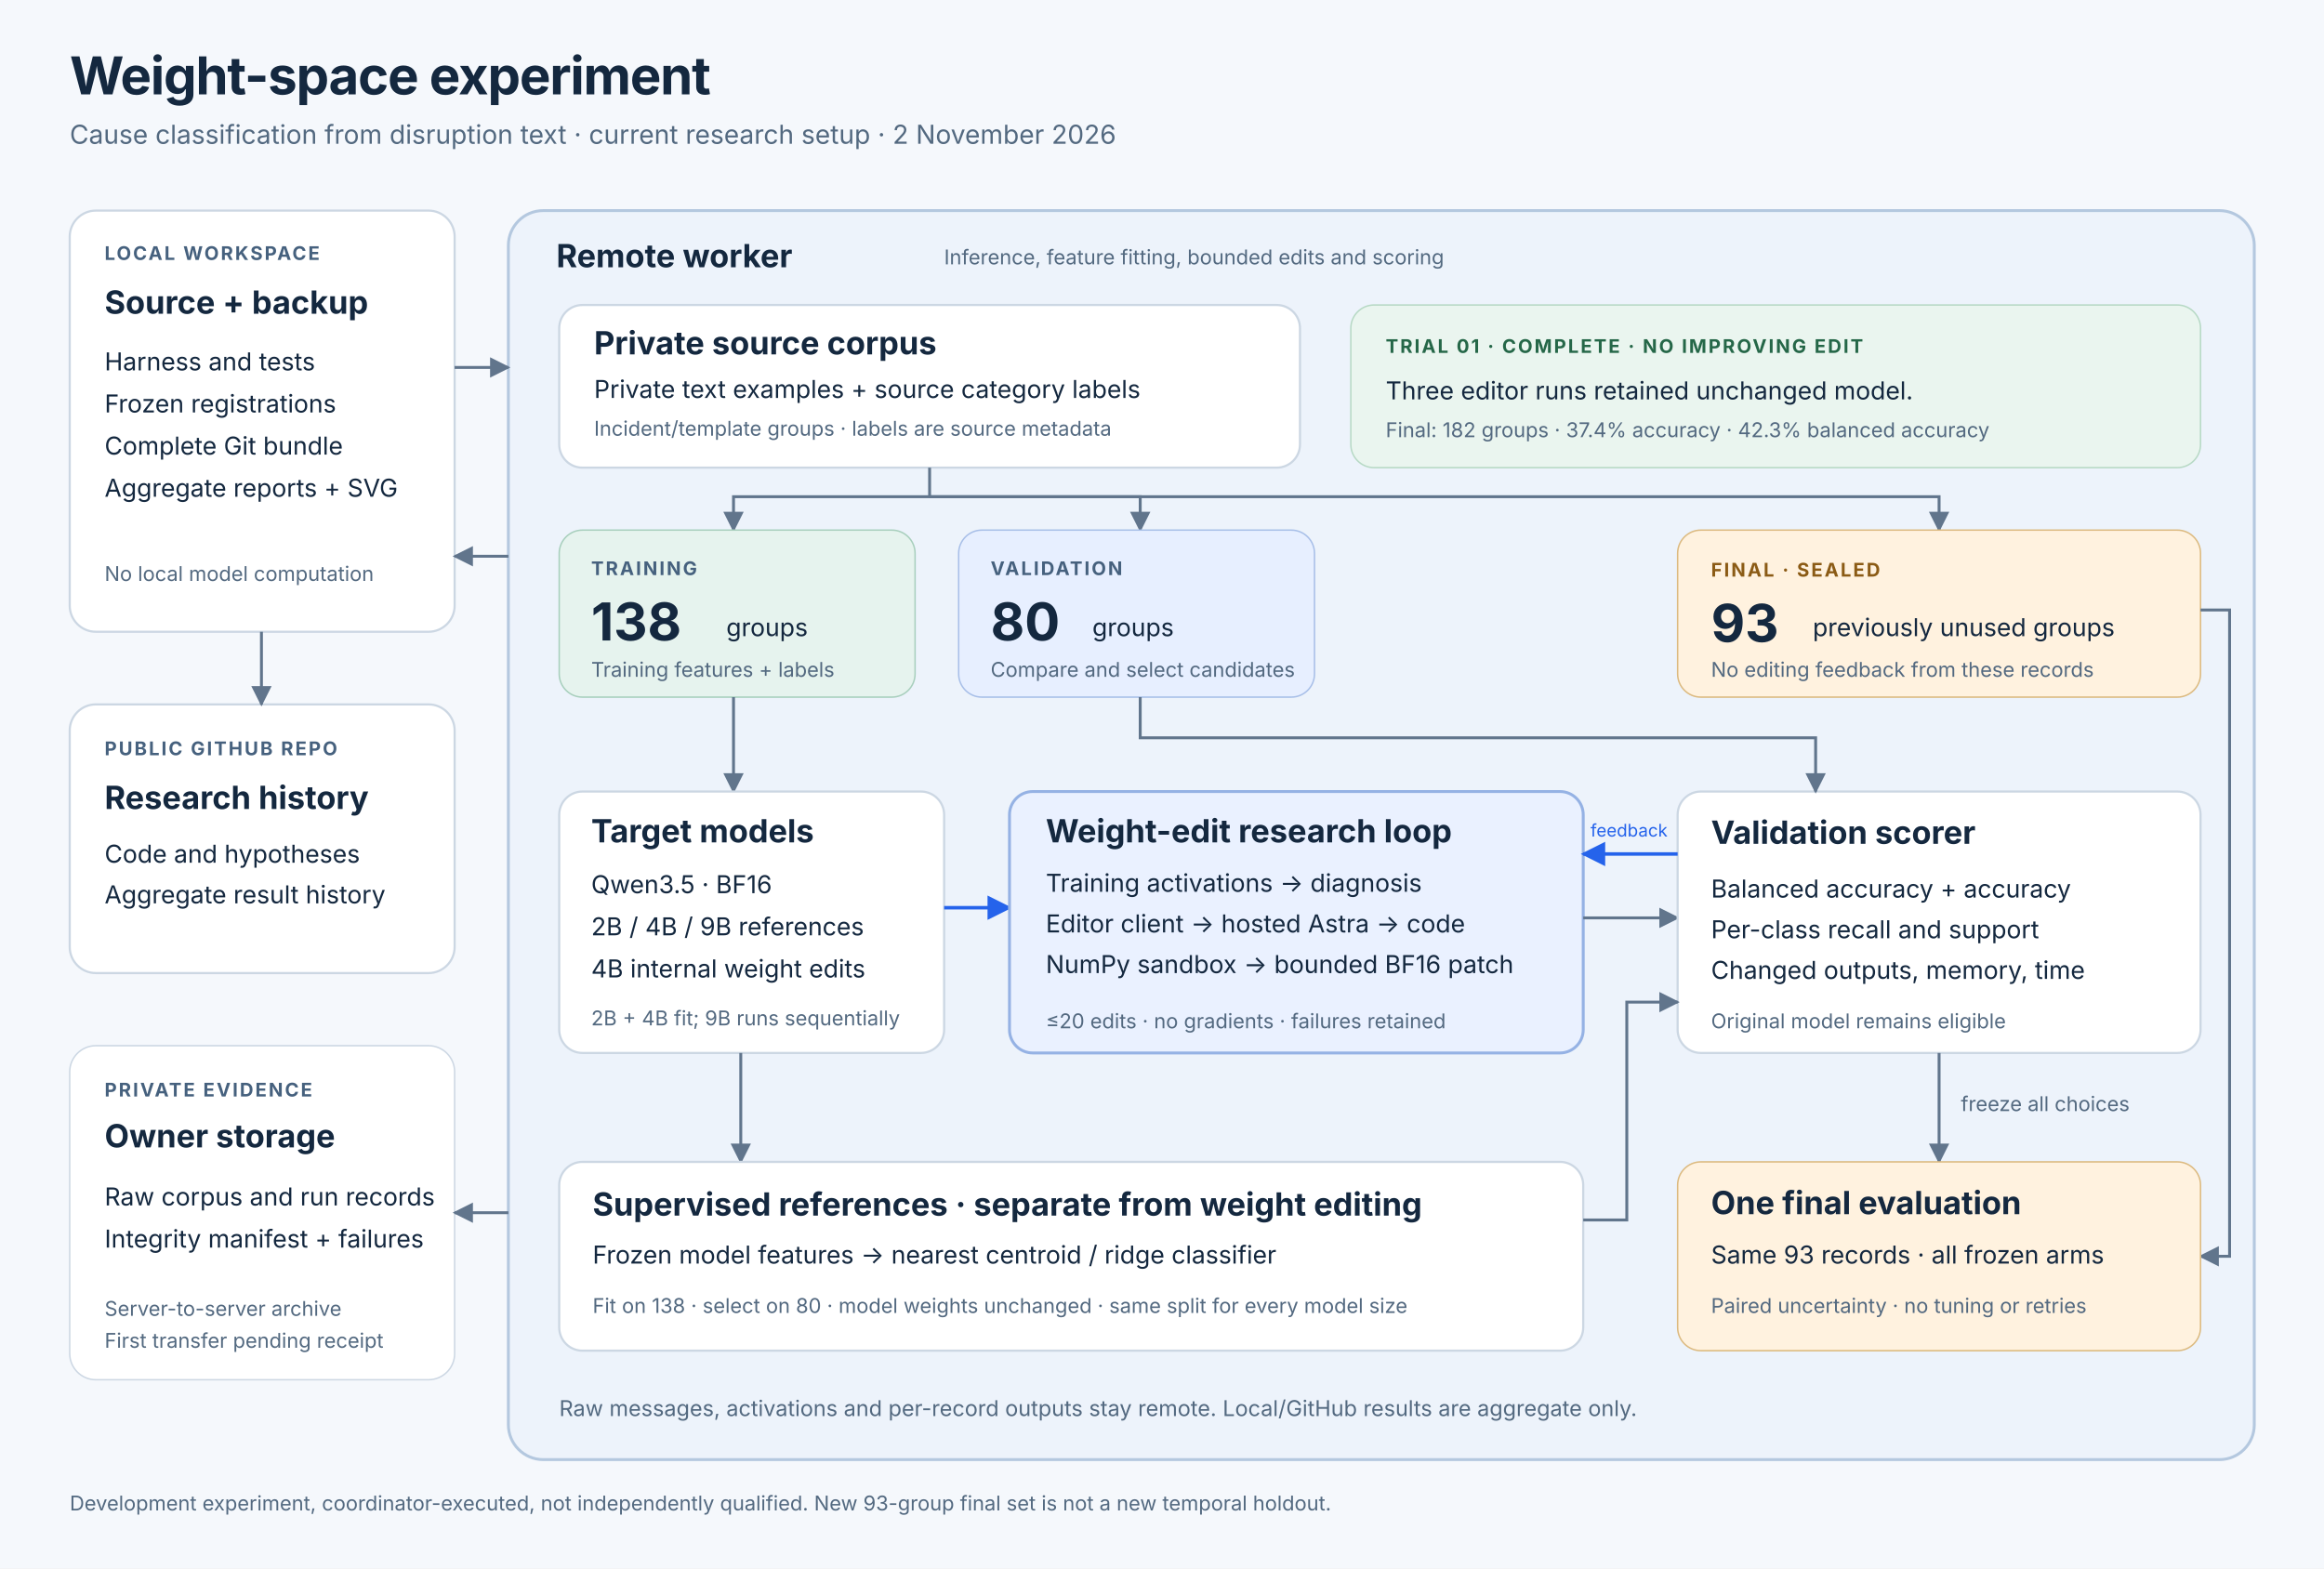
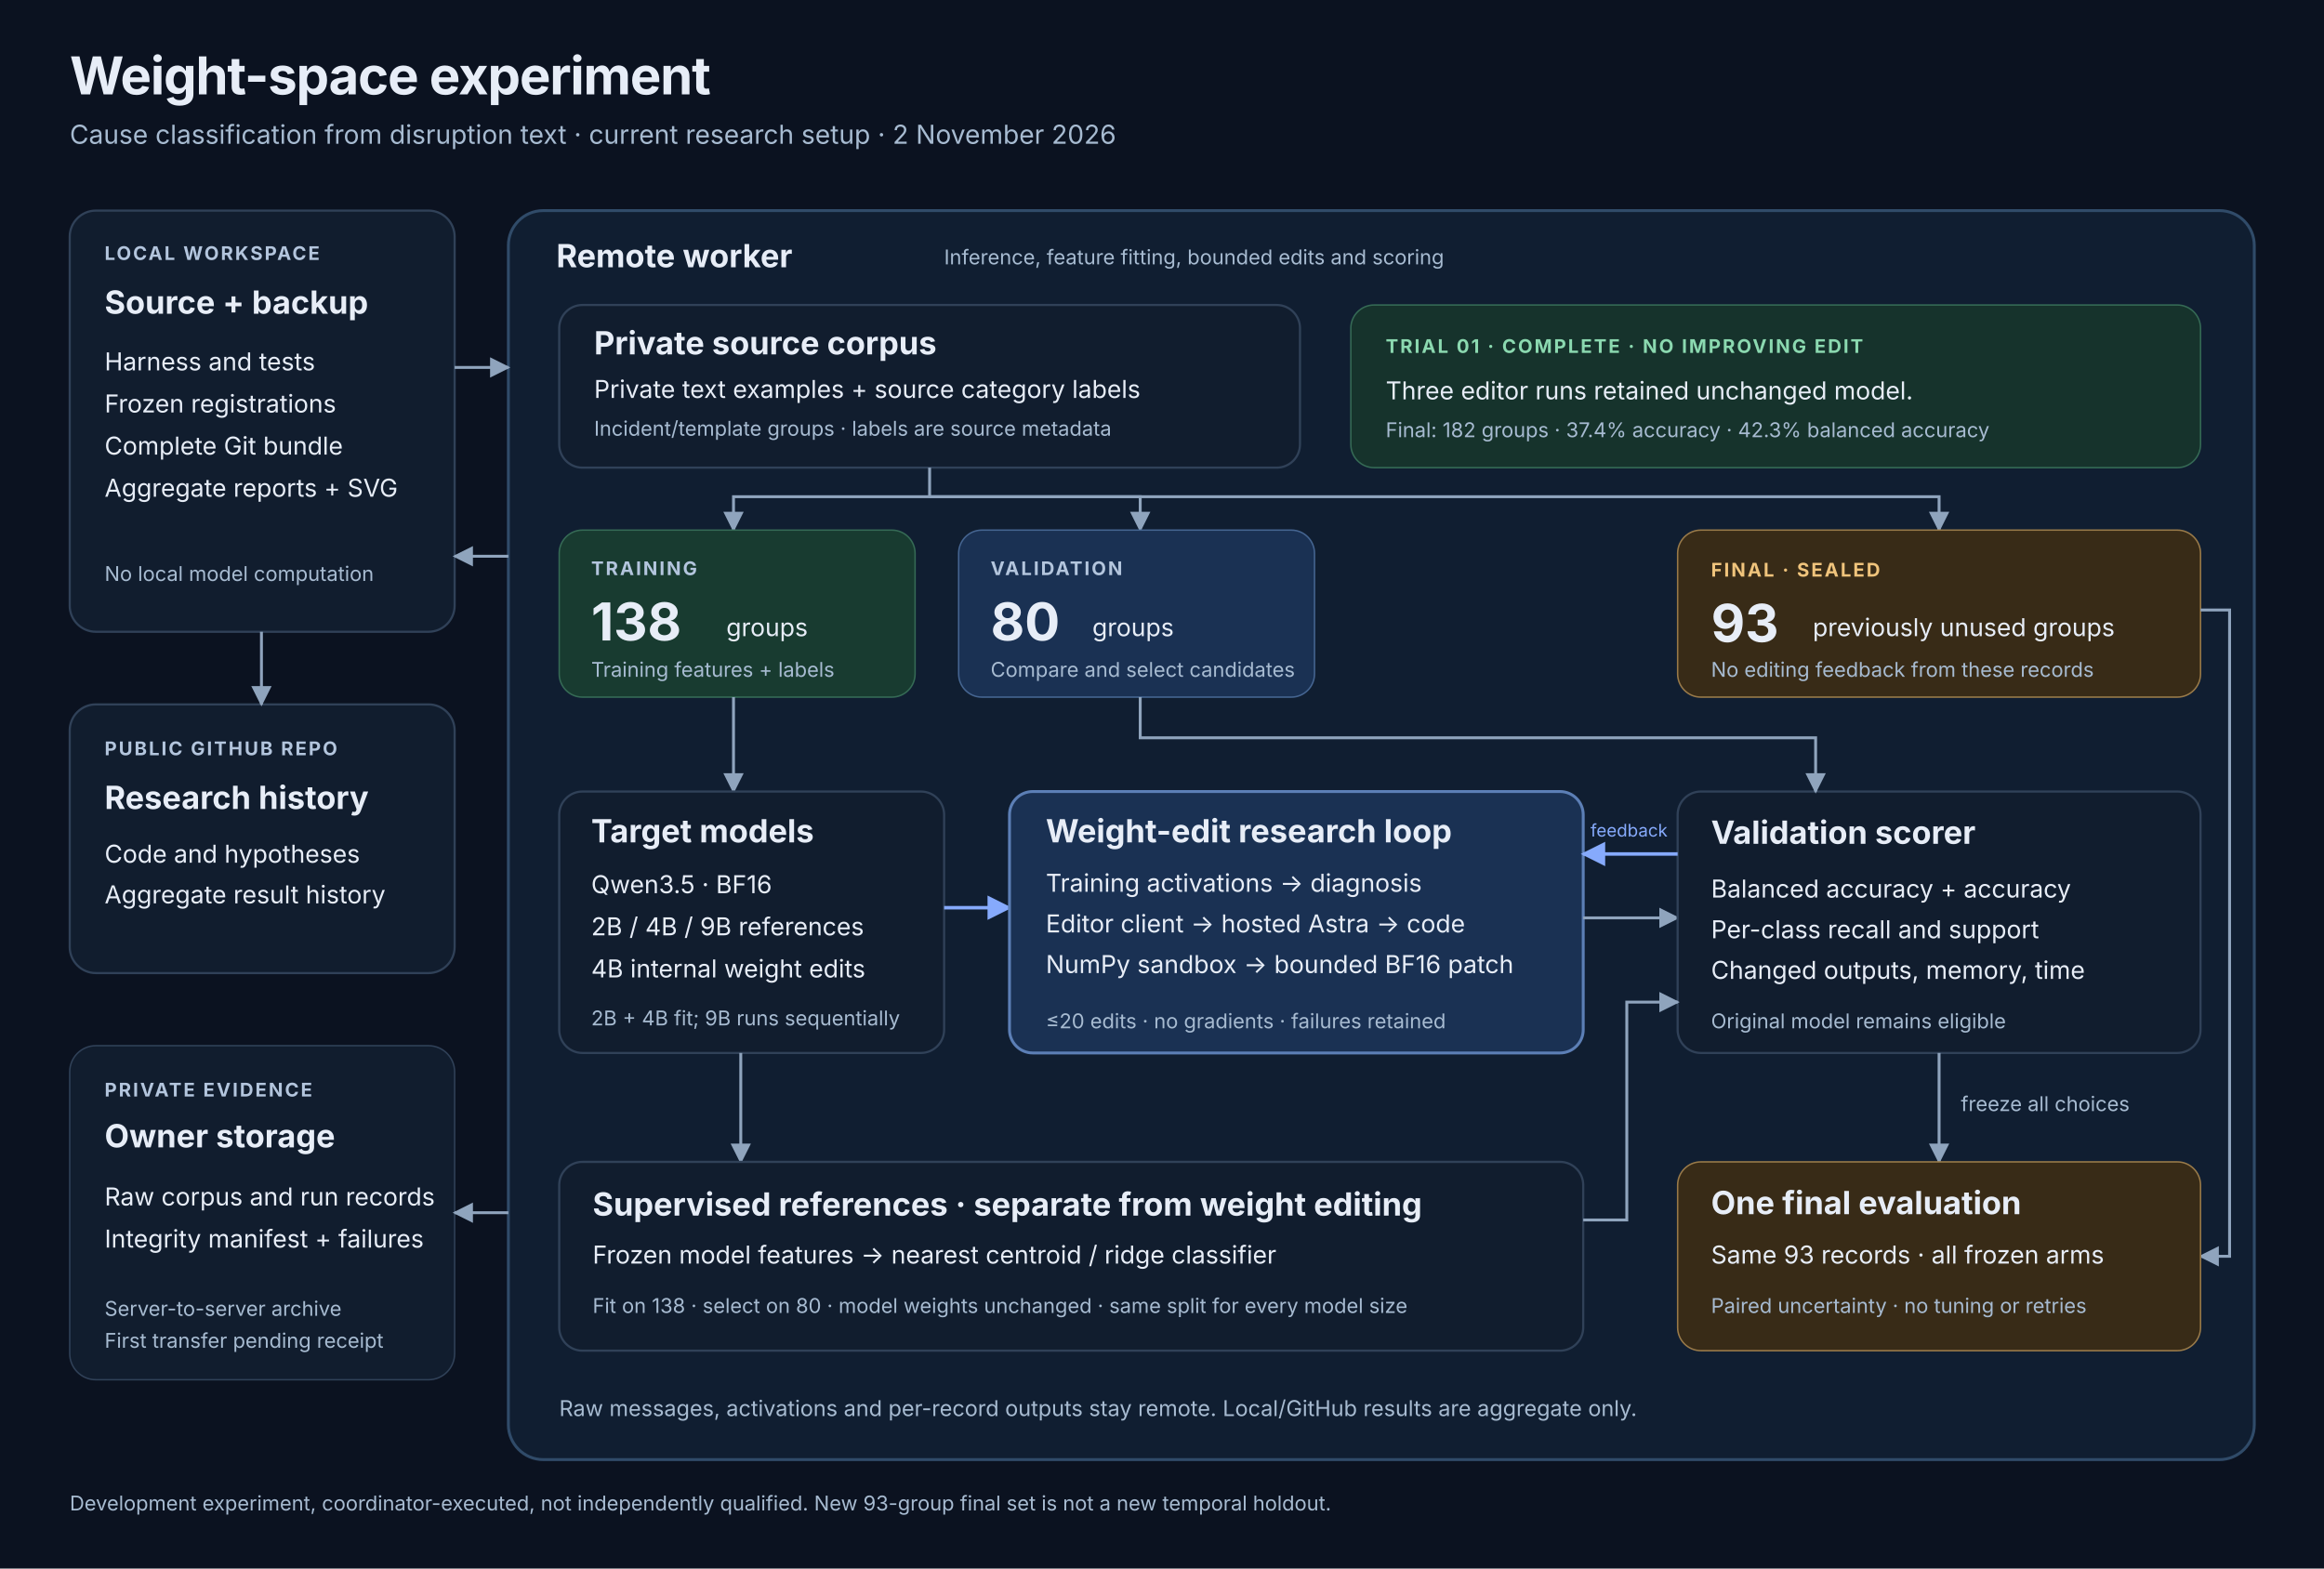
<svg xmlns="http://www.w3.org/2000/svg" width="1600" height="1080" viewBox="0 0 1600 1080" role="img" aria-labelledby="title desc">
  <defs>
    <marker id="arrow" viewBox="0 0 10 10" refX="9" refY="5" markerWidth="7" markerHeight="7" orient="auto-start-reverse">
-       <path d="M0 0 10 5 0 10z" fill="#61758c" />
+       <path d="M0 0 10 5 0 10z" fill="#8fa4bd" />
    </marker>
    <marker id="blue" viewBox="0 0 10 10" refX="9" refY="5" markerWidth="7" markerHeight="7" orient="auto-start-reverse">
-       <path d="M0 0 10 5 0 10z" fill="#2563eb" />
+       <path d="M0 0 10 5 0 10z" fill="#86aafc" />
    </marker>
    <style>
-       text{font-family:Inter,Arial,sans-serif;fill:#14283f} .title{font-size:36px;font-weight:750;letter-spacing:-.7px}.subtitle{font-size:18px;fill:#536980}.h{font-size:22px;font-weight:700}.body{font-size:17px}.small{font-size:14px;fill:#536980}.eyebrow{font-size:13px;font-weight:700;letter-spacing:1.3px;fill:#46617e}.box{fill:#fff;stroke:#ccd7e3;stroke-width:1.5}.flow{fill:none;stroke:#61758c;stroke-width:2;marker-end:url(#arrow)}.feedback{fill:none;stroke:#2563eb;stroke-width:2.4;marker-end:url(#blue)}.thin{fill:none;stroke:#99aabd;stroke-width:1.5;stroke-dasharray:5 5}.stat{font-size:36px;font-weight:750}.note{font-size:15px;fill:#536980}
+       text{font-family:Inter,Arial,sans-serif;fill:#e7edf7} .title{font-size:36px;font-weight:750;letter-spacing:-.7px}.subtitle{font-size:18px;fill:#a7bbd1}.h{font-size:22px;font-weight:700}.body{font-size:17px}.small{font-size:14px;fill:#a7bbd1}.eyebrow{font-size:13px;font-weight:700;letter-spacing:1.3px;fill:#b3c5dd}.box{fill:#111d2e;stroke:#304158;stroke-width:1.5}.flow{fill:none;stroke:#8fa4bd;stroke-width:2;marker-end:url(#arrow)}.feedback{fill:none;stroke:#86aafc;stroke-width:2.4;marker-end:url(#blue)}.thin{fill:none;stroke:#667f9b;stroke-width:1.5;stroke-dasharray:5 5}.stat{font-size:36px;font-weight:750}.note{font-size:15px;fill:#a7bbd1}
  </style>
  </defs>
-   <rect width="1600" height="1080" fill="#f5f8fc" />
+   <rect width="1600" height="1080" fill="#0b1220" />
  <text x="48" y="65" class="title">Weight-space experiment</text>
  <text x="48" y="99" class="subtitle">Cause classification from disruption text · current research setup · 2 November 2026</text>
-   <rect x="350" y="145" width="1202" height="860" rx="24" fill="#edf3fb" stroke="#b4c8df" stroke-width="2" />
+   <rect x="350" y="145" width="1202" height="860" rx="24" fill="#101e31" stroke="#304b69" stroke-width="2" />
  <text x="383" y="184" class="h">Remote worker</text>
  <text x="650" y="182" class="small">Inference, feature fitting, bounded edits and scoring</text>
  <rect x="48" y="145" width="265" height="290" rx="18" class="box" />
  <text x="72" y="179" class="eyebrow">LOCAL WORKSPACE</text>
  <text x="72" y="216" class="h">Source + backup</text>
  <text x="72" y="255" class="body">
    <tspan x="72">Harness and tests</tspan>
    <tspan x="72" dy="29">Frozen registrations</tspan>
    <tspan x="72" dy="29">Complete Git bundle</tspan>
    <tspan x="72" dy="29">Aggregate reports + SVG</tspan>
  </text>
  <text x="72" y="400" class="small">No local model computation</text>
  <path d="M313 253H350" class="flow" />
  <path d="M350 383H313" class="flow" />
  <rect x="48" y="485" width="265" height="185" rx="18" class="box" />
  <text x="72" y="520" class="eyebrow">PUBLIC GITHUB REPO</text>
  <text x="72" y="557" class="h">Research history</text>
  <text x="72" y="594" class="body">
    <tspan x="72">Code and hypotheses</tspan>
    <tspan x="72" dy="28">Aggregate result history</tspan>
  </text>
  <path d="M180 435V485" class="flow" />
-   <rect x="48" y="720" width="265" height="230" rx="18" fill="#fff" stroke="#ccd7e3" />
+   <rect x="48" y="720" width="265" height="230" rx="18" fill="#111d2e" stroke="#304158" />
  <text x="72" y="755" class="eyebrow">PRIVATE EVIDENCE</text>
  <text x="72" y="790" class="h">Owner storage</text>
  <text x="72" y="830" class="body">
    <tspan x="72">Raw corpus and run records</tspan>
    <tspan x="72" dy="29">Integrity manifest + failures</tspan>
  </text>
  <text x="72" y="906" class="small">
    <tspan x="72">Server-to-server archive</tspan>
    <tspan x="72" dy="22">First transfer pending receipt</tspan>
  </text>
  <path d="M350 835H313" class="flow" />
  <rect x="385" y="210" width="510" height="112" rx="16" class="box" />
  <text x="409" y="244" class="h">Private source corpus</text>
  <text x="409" y="274" class="body">Private text examples + source category labels</text>
  <text x="409" y="300" class="small">Incident/template groups · labels are source metadata</text>
-   <rect x="930" y="210" width="585" height="112" rx="16" fill="#eaf5ef" stroke="#b7d9c5" />
-   <text x="954" y="243" class="eyebrow" style="fill:#256748">TRIAL 01 · COMPLETE · NO IMPROVING EDIT</text>
+   <rect x="930" y="210" width="585" height="112" rx="16" fill="#16332c" stroke="#356a55" />
+   <text x="954" y="243" class="eyebrow" style="fill:#8bd9b0">TRIAL 01 · COMPLETE · NO IMPROVING EDIT</text>
  <text x="954" y="275" class="body">Three editor runs retained unchanged model.</text>
  <text x="954" y="301" class="small">Final: 182 groups · 37.4% accuracy · 42.3% balanced accuracy</text>
  <path d="M640 322V342H505V365" class="flow" />
  <path d="M640 342H785V365" class="flow" />
  <path d="M640 342H1335V365" class="flow" />
-   <rect x="385" y="365" width="245" height="115" rx="16" fill="#e6f3ee" stroke="#a8cfbd" />
+   <rect x="385" y="365" width="245" height="115" rx="16" fill="#183b30" stroke="#356a55" />
  <text x="407" y="396" class="eyebrow">TRAINING</text>
  <text x="407" y="441" class="stat">138</text>
  <text x="500" y="438" class="body">groups</text>
  <text x="407" y="466" class="small">Training features + labels</text>
-   <rect x="660" y="365" width="245" height="115" rx="16" fill="#e7efff" stroke="#a8bfe8" />
+   <rect x="660" y="365" width="245" height="115" rx="16" fill="#1a3153" stroke="#456591" />
  <text x="682" y="396" class="eyebrow">VALIDATION</text>
  <text x="682" y="441" class="stat">80</text>
  <text x="752" y="438" class="body">groups</text>
  <text x="682" y="466" class="small">Compare and select candidates</text>
-   <rect x="1155" y="365" width="360" height="115" rx="16" fill="#fff2df" stroke="#dcba80" />
-   <text x="1178" y="397" class="eyebrow" style="fill:#8b5b15">FINAL · SEALED</text>
+   <rect x="1155" y="365" width="360" height="115" rx="16" fill="#382b17" stroke="#997a49" />
+   <text x="1178" y="397" class="eyebrow" style="fill:#f0c47c">FINAL · SEALED</text>
  <text x="1178" y="442" class="stat">93</text>
  <text x="1248" y="438" class="body">previously unused groups</text>
  <text x="1178" y="466" class="small">No editing feedback from these records</text>
  <path d="M505 480V545" class="flow" />
  <rect x="385" y="545" width="265" height="180" rx="16" class="box" />
  <text x="407" y="580" class="h">Target models</text>
  <text x="407" y="615" class="body">
    <tspan x="407">Qwen3.5 · BF16</tspan>
    <tspan x="407" dy="29">2B / 4B / 9B references</tspan>
    <tspan x="407" dy="29">4B internal weight edits</tspan>
  </text>
  <text x="407" y="706" class="small">2B + 4B fit; 9B runs sequentially</text>
  <path d="M650 625H695" class="feedback" />
-   <rect x="695" y="545" width="395" height="180" rx="16" fill="#eaf1ff" stroke="#95b2e4" stroke-width="2" />
+   <rect x="695" y="545" width="395" height="180" rx="16" fill="#1a3153" stroke="#5c7fb6" stroke-width="2" />
  <text x="720" y="580" class="h">Weight-edit research loop</text>
  <text x="720" y="614" class="body">
    <tspan x="720">Training activations → diagnosis</tspan>
    <tspan x="720" dy="28">Editor client → hosted Astra → code</tspan>
    <tspan x="720" dy="28">NumPy sandbox → bounded BF16 patch</tspan>
  </text>
  <text x="720" y="708" class="small">≤20 edits · no gradients · failures retained</text>
  <path d="M1090 632H1155" class="flow" />
  <rect x="1155" y="545" width="360" height="180" rx="16" class="box" />
  <text x="1178" y="581" class="h">Validation scorer</text>
  <text x="1178" y="618" class="body">
    <tspan x="1178">Balanced accuracy + accuracy</tspan>
    <tspan x="1178" dy="28">Per-class recall and support</tspan>
    <tspan x="1178" dy="28">Changed outputs, memory, time</tspan>
  </text>
  <text x="1178" y="708" class="small">Original model remains eligible</text>
  <path d="M785 480V508H1250V545" class="flow" />
  <path d="M1155 588H1090" class="feedback" />
-   <text x="1095" y="576" style="font-size:12px;fill:#2563eb">feedback</text>
+   <text x="1095" y="576" style="font-size:12px;fill:#86aafc">feedback</text>
  <path d="M510 725V800" class="flow" />
  <rect x="385" y="800" width="705" height="130" rx="16" class="box" />
  <text x="408" y="837" class="h">Supervised references · separate from weight editing</text>
  <text x="408" y="870" class="body">Frozen model features → nearest centroid / ridge classifier</text>
  <text x="408" y="904" class="small">Fit on 138 · select on 80 · model weights unchanged · same split for every model size</text>
  <path d="M1090 840H1120V690H1155" class="flow" />
  <path d="M1335 725V800" class="flow" />
  <text x="1350" y="765" class="small">freeze all choices</text>
  <path d="M1515 420H1535V865H1515" class="flow" />
-   <rect x="1155" y="800" width="360" height="130" rx="16" fill="#fff2df" stroke="#dcba80" />
+   <rect x="1155" y="800" width="360" height="130" rx="16" fill="#382b17" stroke="#997a49" />
  <text x="1178" y="836" class="h">One final evaluation</text>
  <text x="1178" y="870" class="body">Same 93 records · all frozen arms</text>
  <text x="1178" y="904" class="small">Paired uncertainty · no tuning or retries</text>
  <text x="385" y="975" class="note">Raw messages, activations and per-record outputs stay remote. Local/GitHub results are aggregate only.</text>
  <text x="48" y="1040" class="small">Development experiment, coordinator-executed, not independently qualified. New 93-group final set is not a new temporal holdout.</text>
</svg>
